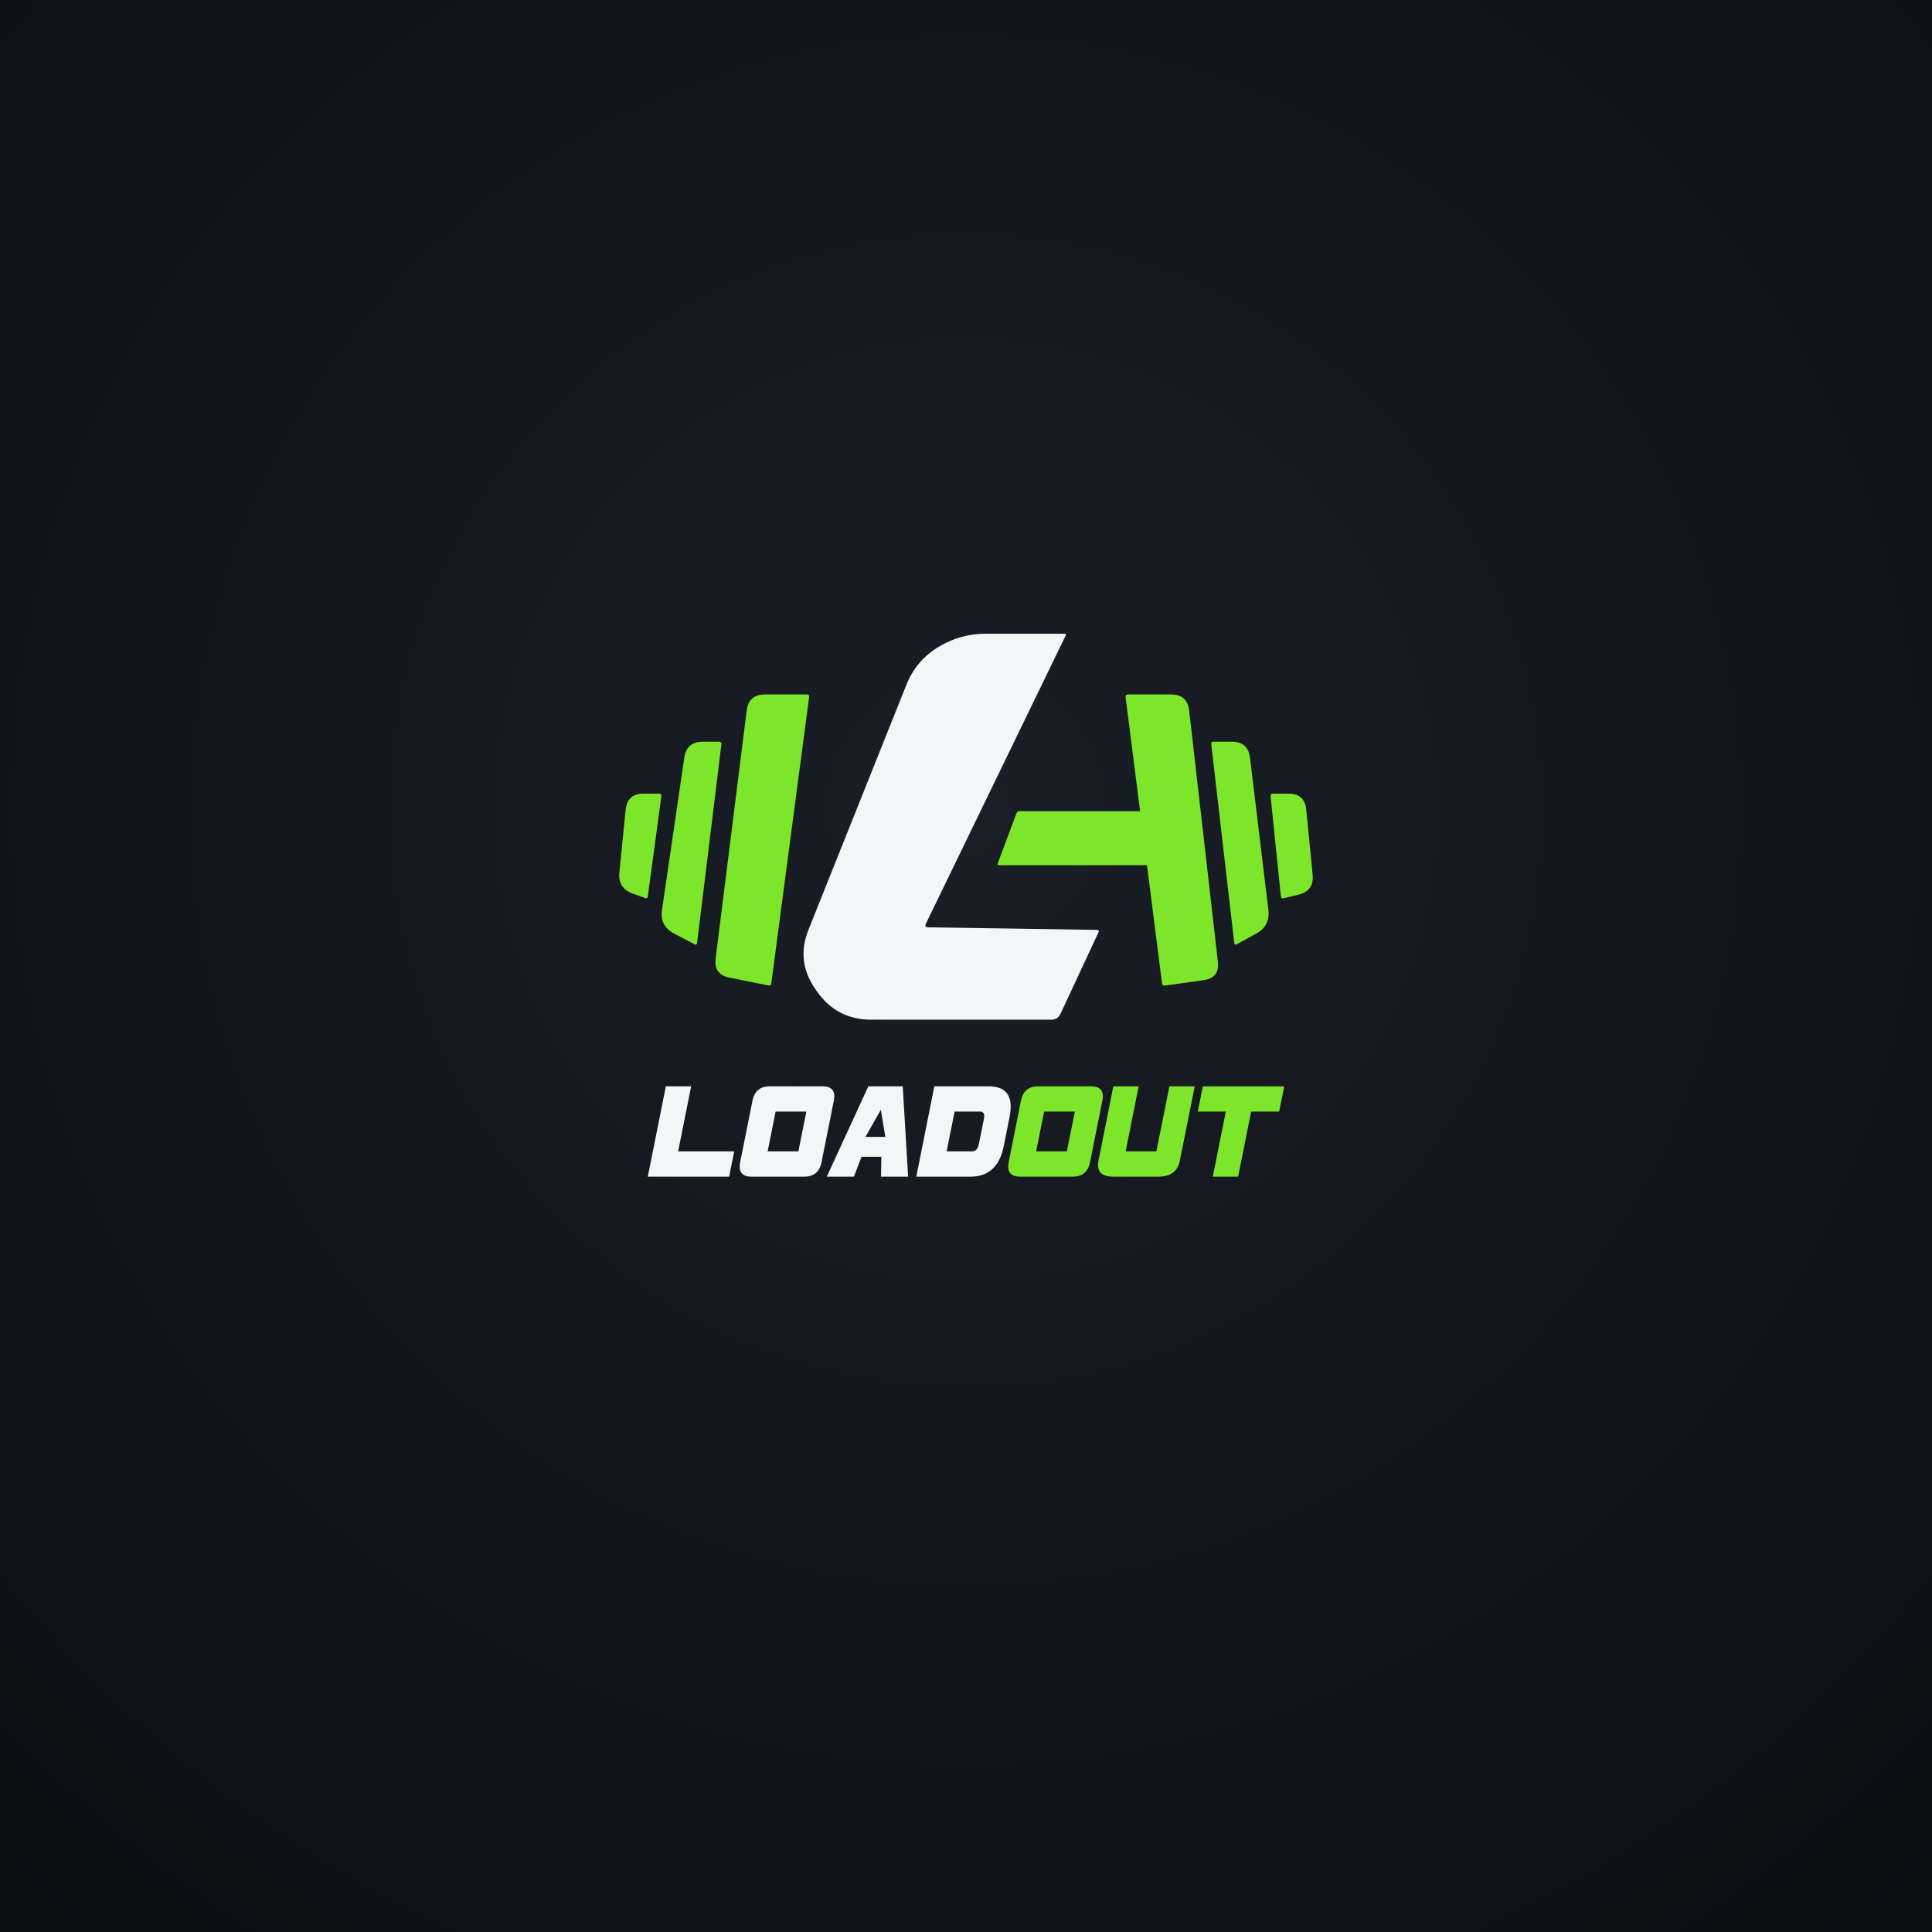
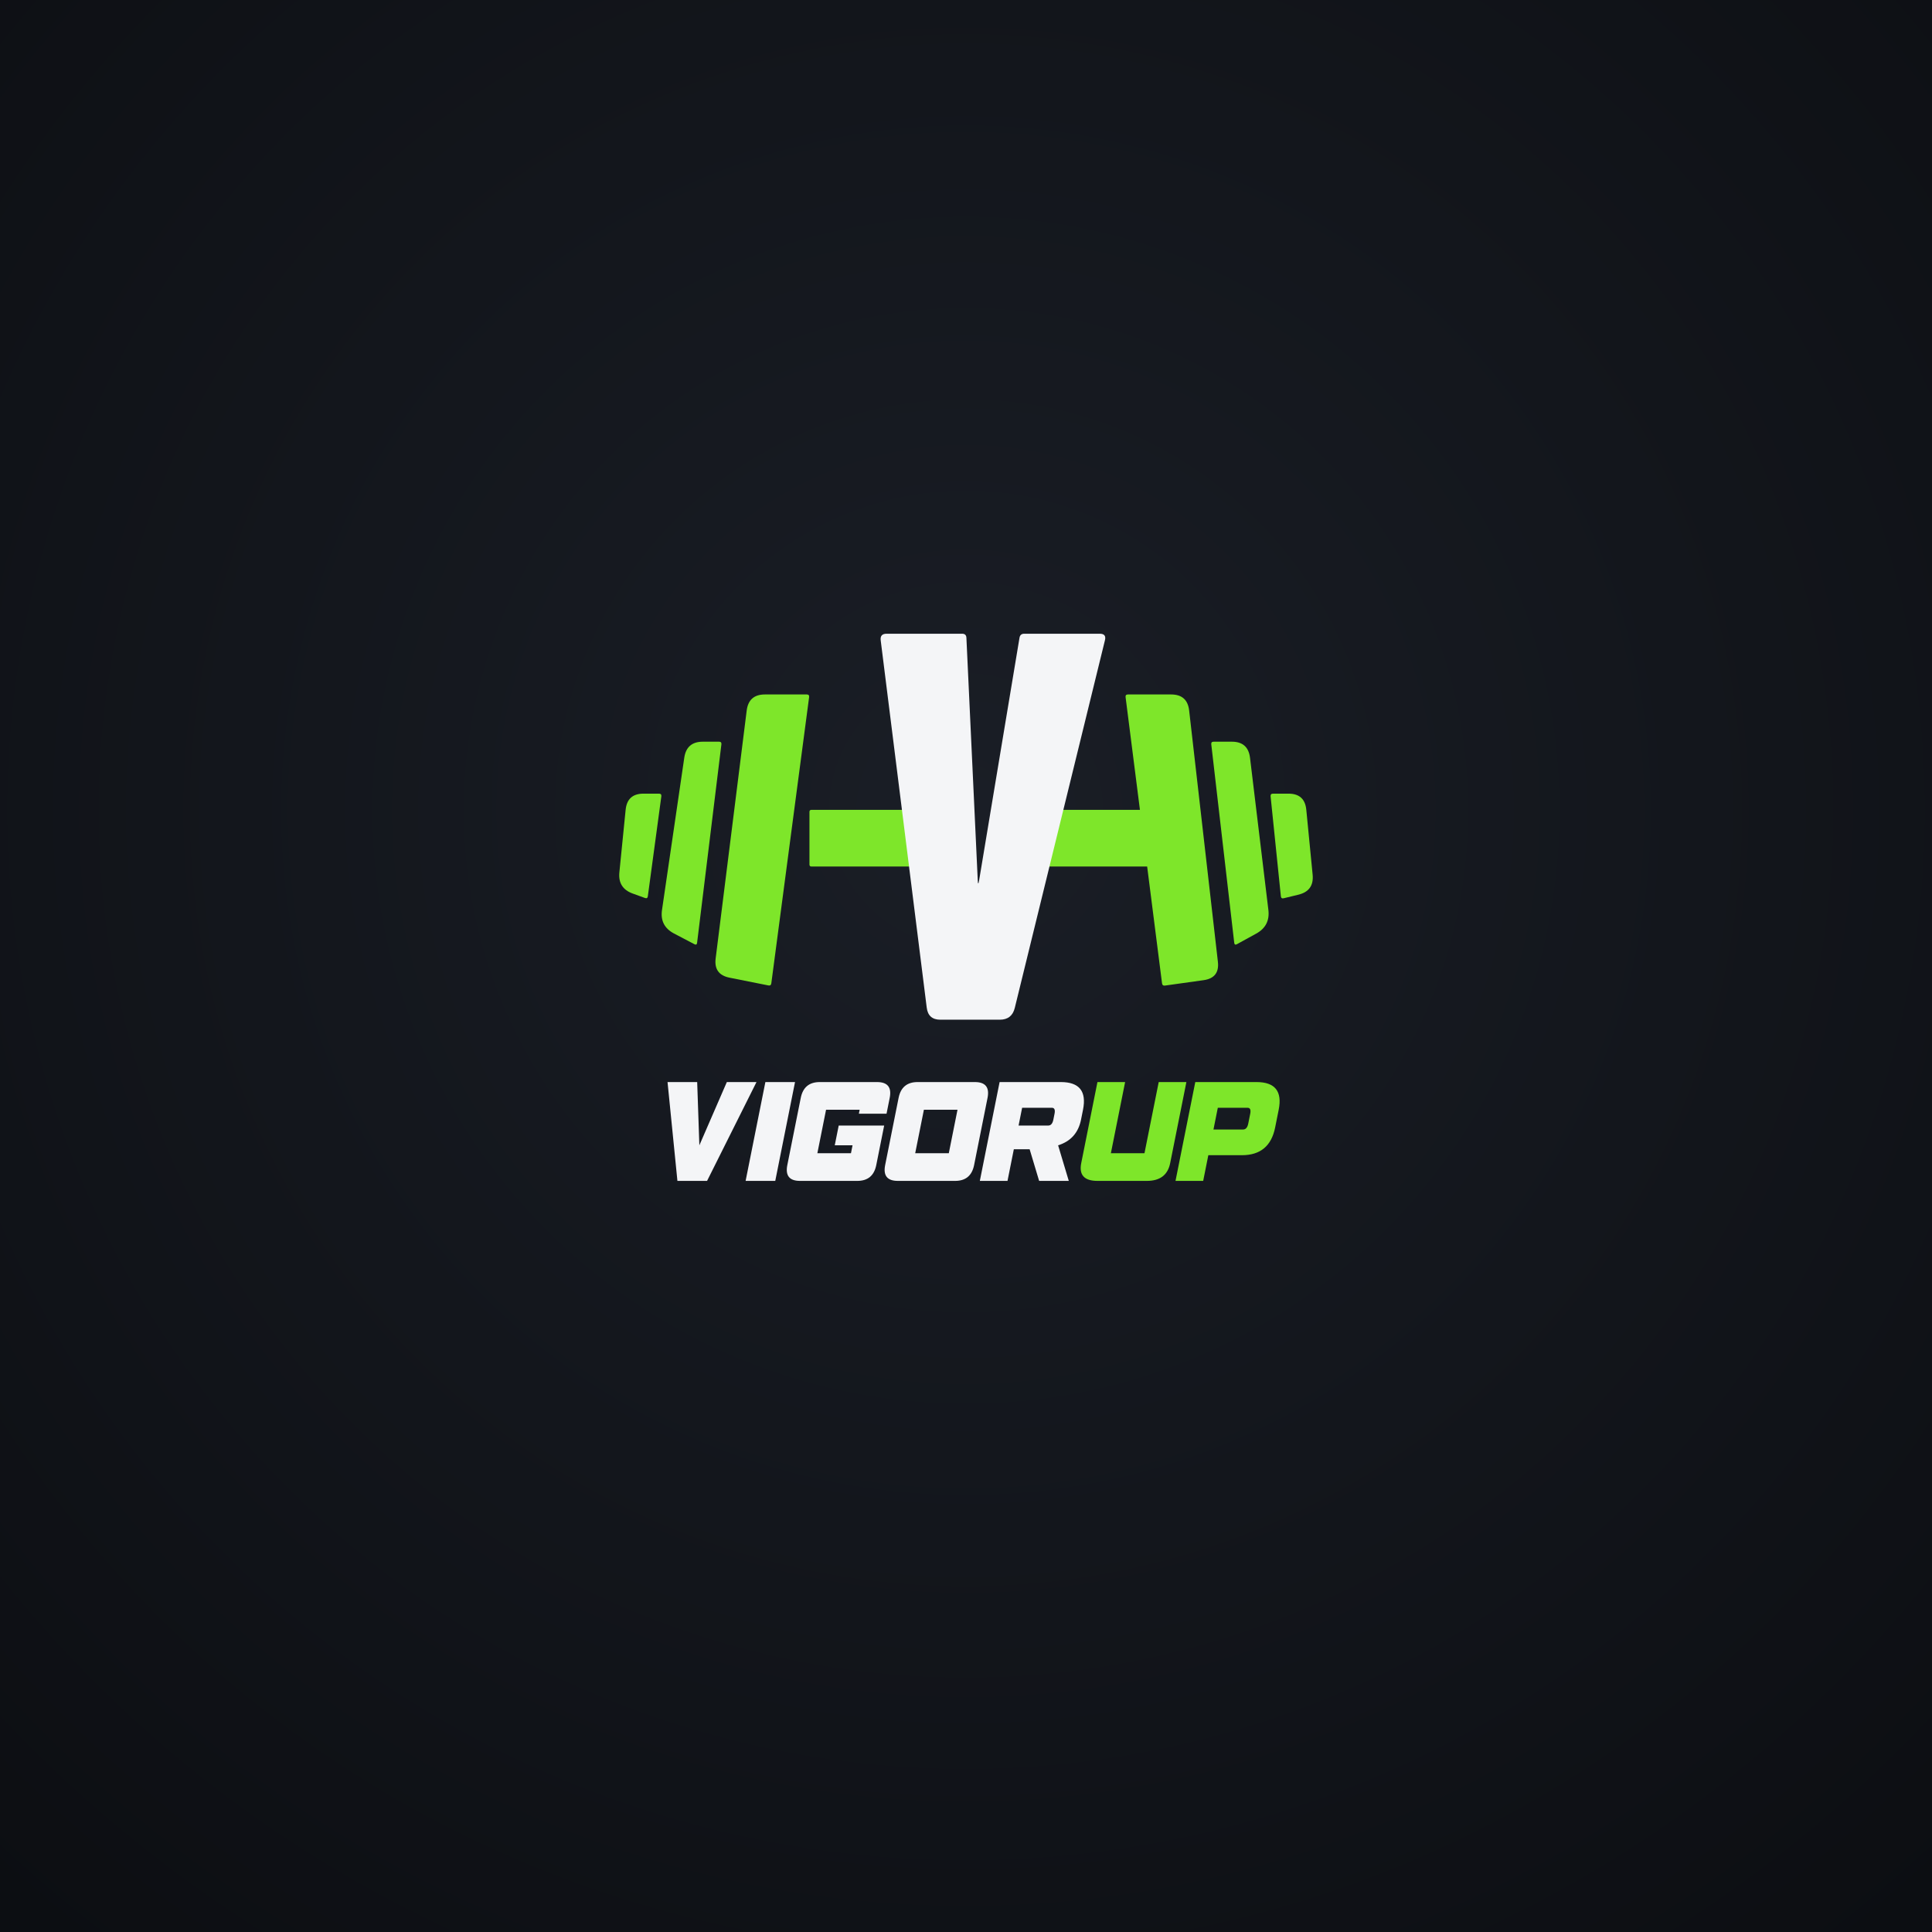
<svg xmlns="http://www.w3.org/2000/svg" width="2732" height="2732" viewBox="0 0 2732 2732">
  <defs>
    <radialGradient id="g" cx="50%" cy="42%" r="75%">
      <stop offset="0" stop-color="#1a1e26" />
      <stop offset="1" stop-color="#0c0e12" />
    </radialGradient>
  </defs>
  <rect width="2732" height="2732" fill="url(#g)" />
  <g transform="translate(1366 1170) scale(0.9541985) translate(-554 -322)">
    <g fill="#7ee62a">
      <path d="M229.0,148.8 Q232,125 256.0,125.0 L318.0,125.0 Q322,125 321.5,129.0 L265.5,553.0 Q265,557 261.1,556.2 L203.5,544.7 Q180,540 183.0,516.2Z" />
      <path d="M136.5,218.7 Q140,195 164.0,195.0 L188.0,195.0 Q192,195 191.5,199.0 L155.5,493.0 Q155,497 151.5,495.1 L121.2,479.2 Q100,468 103.5,444.3Z" />
      <path d="M49.6,295.9 Q52,272 76.0,272.0 L99.0,272.0 Q103,272 102.5,276.0 L82.5,424.0 Q82,428 78.2,426.6 L60.0,420.0 Q38,412 40.3,388.7Z" />
      <path d="M790.5,129.0 Q790,125 794.0,125.0 L858.0,125.0 Q882,125 884.7,148.8 L927.3,521.2 Q930,545 906.2,548.4 L849.0,556.4 Q845,557 844.5,553.0Z" />
      <path d="M917.5,199.0 Q917,195 921.0,195.0 L948.0,195.0 Q972,195 974.9,218.8 L1002.1,444.2 Q1005,468 983.9,479.5 L955.5,495.1 Q952,497 951.5,493.0Z" />
      <path d="M1005.4,276.0 Q1005,272 1009.0,272.0 L1032.0,272.0 Q1056,272 1058.3,295.9 L1067.7,392.1 Q1070,416 1046.7,421.7 L1024.9,427.0 Q1021,428 1020.6,424.0Z" />
-       <path d="M628.9,300.8 Q630,298 633.0,298.0 L832.0,298.0 Q835,298 835.0,301.0 L835.0,375.0 Q835,378 832.0,378.0 L603.0,378.0 Q600,378 601.1,375.2Z" />
+       <path d="M322.0,299.0 Q322,296 325.0,296.0 L497.0,296.0 Q500,296 500.0,299.0 L500.0,377.0 Q500,380 497.0,380.0 L325.0,380.0 Q322,380 322.0,377.0Z" />
+       <path d="M640.0,299.0 Q640,296 643.0,296.0 L827.0,296.0 Q830,296 830.0,299.0 L830.0,377.0 Q830,380 827.0,380.0 L643.0,380.0 Q640,380 640.0,377.0Z" />
    </g>
-     <path d="M700.0,35.0 Q703,35 701.7,37.7 L494.6,464.6 Q492,470 498.0,470.1 L748.0,473.9 Q752,474 750.3,477.6 L694.2,597.9 Q690,607 680.0,607.0 L414.0,607.0 Q362,607 332.5,564.2 L330.4,561.2 Q302,520 320.6,473.6 L465.8,110.4 Q480,75 512.5,55.0 L512.5,55.0 Q545,35 583.2,35.0Z" fill="#f4f5f7" />
+     <path d="M427.6,44.9 Q426.32,35 436.3,35.0 L548.3,35.0 Q554.32,35 554.6,41.0 L571.4,400.0 Q571.82,410 573.5,400.1 L633.3,40.9 Q634.32,35 640.3,35.0 L752.3,35.0 Q762.32,35 759.9,44.7 L626.3,589.5 Q622,607 604.0,607.0 L516.0,607.0 Q498,607 495.8,589.1Z" fill="#f4f5f7" />
  </g>
-   <g transform="translate(1366 1600) scale(1.278409) translate(-352 -50)">
+   <g transform="translate(1366 1600) scale(1.397516) translate(-322 -50)">
    <g transform="matrix(1 0 -0.2 1 20 0)">
-       <path transform="translate(0 0)" d="M0,0 H28 V72 H90 V100 H0 Z" fill="#f4f5f7" fill-rule="evenodd" />
-       <path transform="translate(99 0)" d="M16,0 H74 Q90,0 90,16 V84 Q90,100 74,100 H16 Q0,100 0,84 V16 Q0,0 16,0 Z M28,28 V72 H62 V28 Z" fill="#f4f5f7" fill-rule="evenodd" />
-       <path transform="translate(198 0)" d="M0,100 L26,0 H64 L90,100 H60 L56,78 H34 L30,100 Z M34,56 H56 L45,26 Z" fill="#f4f5f7" fill-rule="evenodd" />
-       <path transform="translate(297 0)" d="M0,0 H60 Q90,0 90,34 V66 Q90,100 60,100 H0 Z M28,28 V72 H56 Q62,72 62,64 V36 Q62,28 56,28 Z" fill="#f4f5f7" fill-rule="evenodd" />
-       <path transform="translate(396 0)" d="M16,0 H74 Q90,0 90,16 V84 Q90,100 74,100 H16 Q0,100 0,84 V16 Q0,0 16,0 Z M28,28 V72 H62 V28 Z" fill="#7ee62a" fill-rule="evenodd" />
-       <path transform="translate(495 0)" d="M0,0 H28 V72 Q28,72 32,72 H58 Q62,72 62,72 V0 H90 V82 Q90,100 70,100 H20 Q0,100 0,82 Z" fill="#7ee62a" fill-rule="evenodd" />
-       <path transform="translate(594 0)" d="M0,0 H90 V28 H59 V100 H31 V28 H0 Z" fill="#7ee62a" fill-rule="evenodd" />
+       <path transform="translate(0 0)" d="M0,0 H30 L45,64 L60,0 H90 L60,100 H30 Z" fill="#f4f5f7" fill-rule="evenodd" />
+       <path transform="translate(99 0)" d="M0,0 H30 V100 H0 Z" fill="#f4f5f7" fill-rule="evenodd" />
+       <path transform="translate(138 0)" d="M16,0 H74 Q90,0 90,16 V32 H62 V28 H28 V72 H62 V64 H44 V44 H90 V84 Q90,100 74,100 H16 Q0,100 0,84 V16 Q0,0 16,0 Z" fill="#f4f5f7" fill-rule="evenodd" />
+       <path transform="translate(237 0)" d="M16,0 H74 Q90,0 90,16 V84 Q90,100 74,100 H16 Q0,100 0,84 V16 Q0,0 16,0 Z M28,28 V72 H62 V28 Z" fill="#f4f5f7" fill-rule="evenodd" />
+       <path transform="translate(336 0)" d="M0,0 H62 Q90,0 90,28 V38 Q90,58 72,64 L90,100 H60 L44,68 H28 V100 H0 Z M28,26 H58 Q62,26 62,32 V38 Q62,44 58,44 H28 Z" fill="#f4f5f7" fill-rule="evenodd" />
+       <path transform="translate(435 0)" d="M0,0 H28 V72 Q28,72 32,72 H58 Q62,72 62,72 V0 H90 V82 Q90,100 70,100 H20 Q0,100 0,82 Z" fill="#7ee62a" fill-rule="evenodd" />
+       <path transform="translate(534 0)" d="M0,0 H62 Q90,0 90,28 V46 Q90,74 62,74 H28 V100 H0 Z M28,26 H58 Q62,26 62,32 V42 Q62,48 58,48 H28 Z" fill="#7ee62a" fill-rule="evenodd" />
    </g>
  </g>
</svg>
